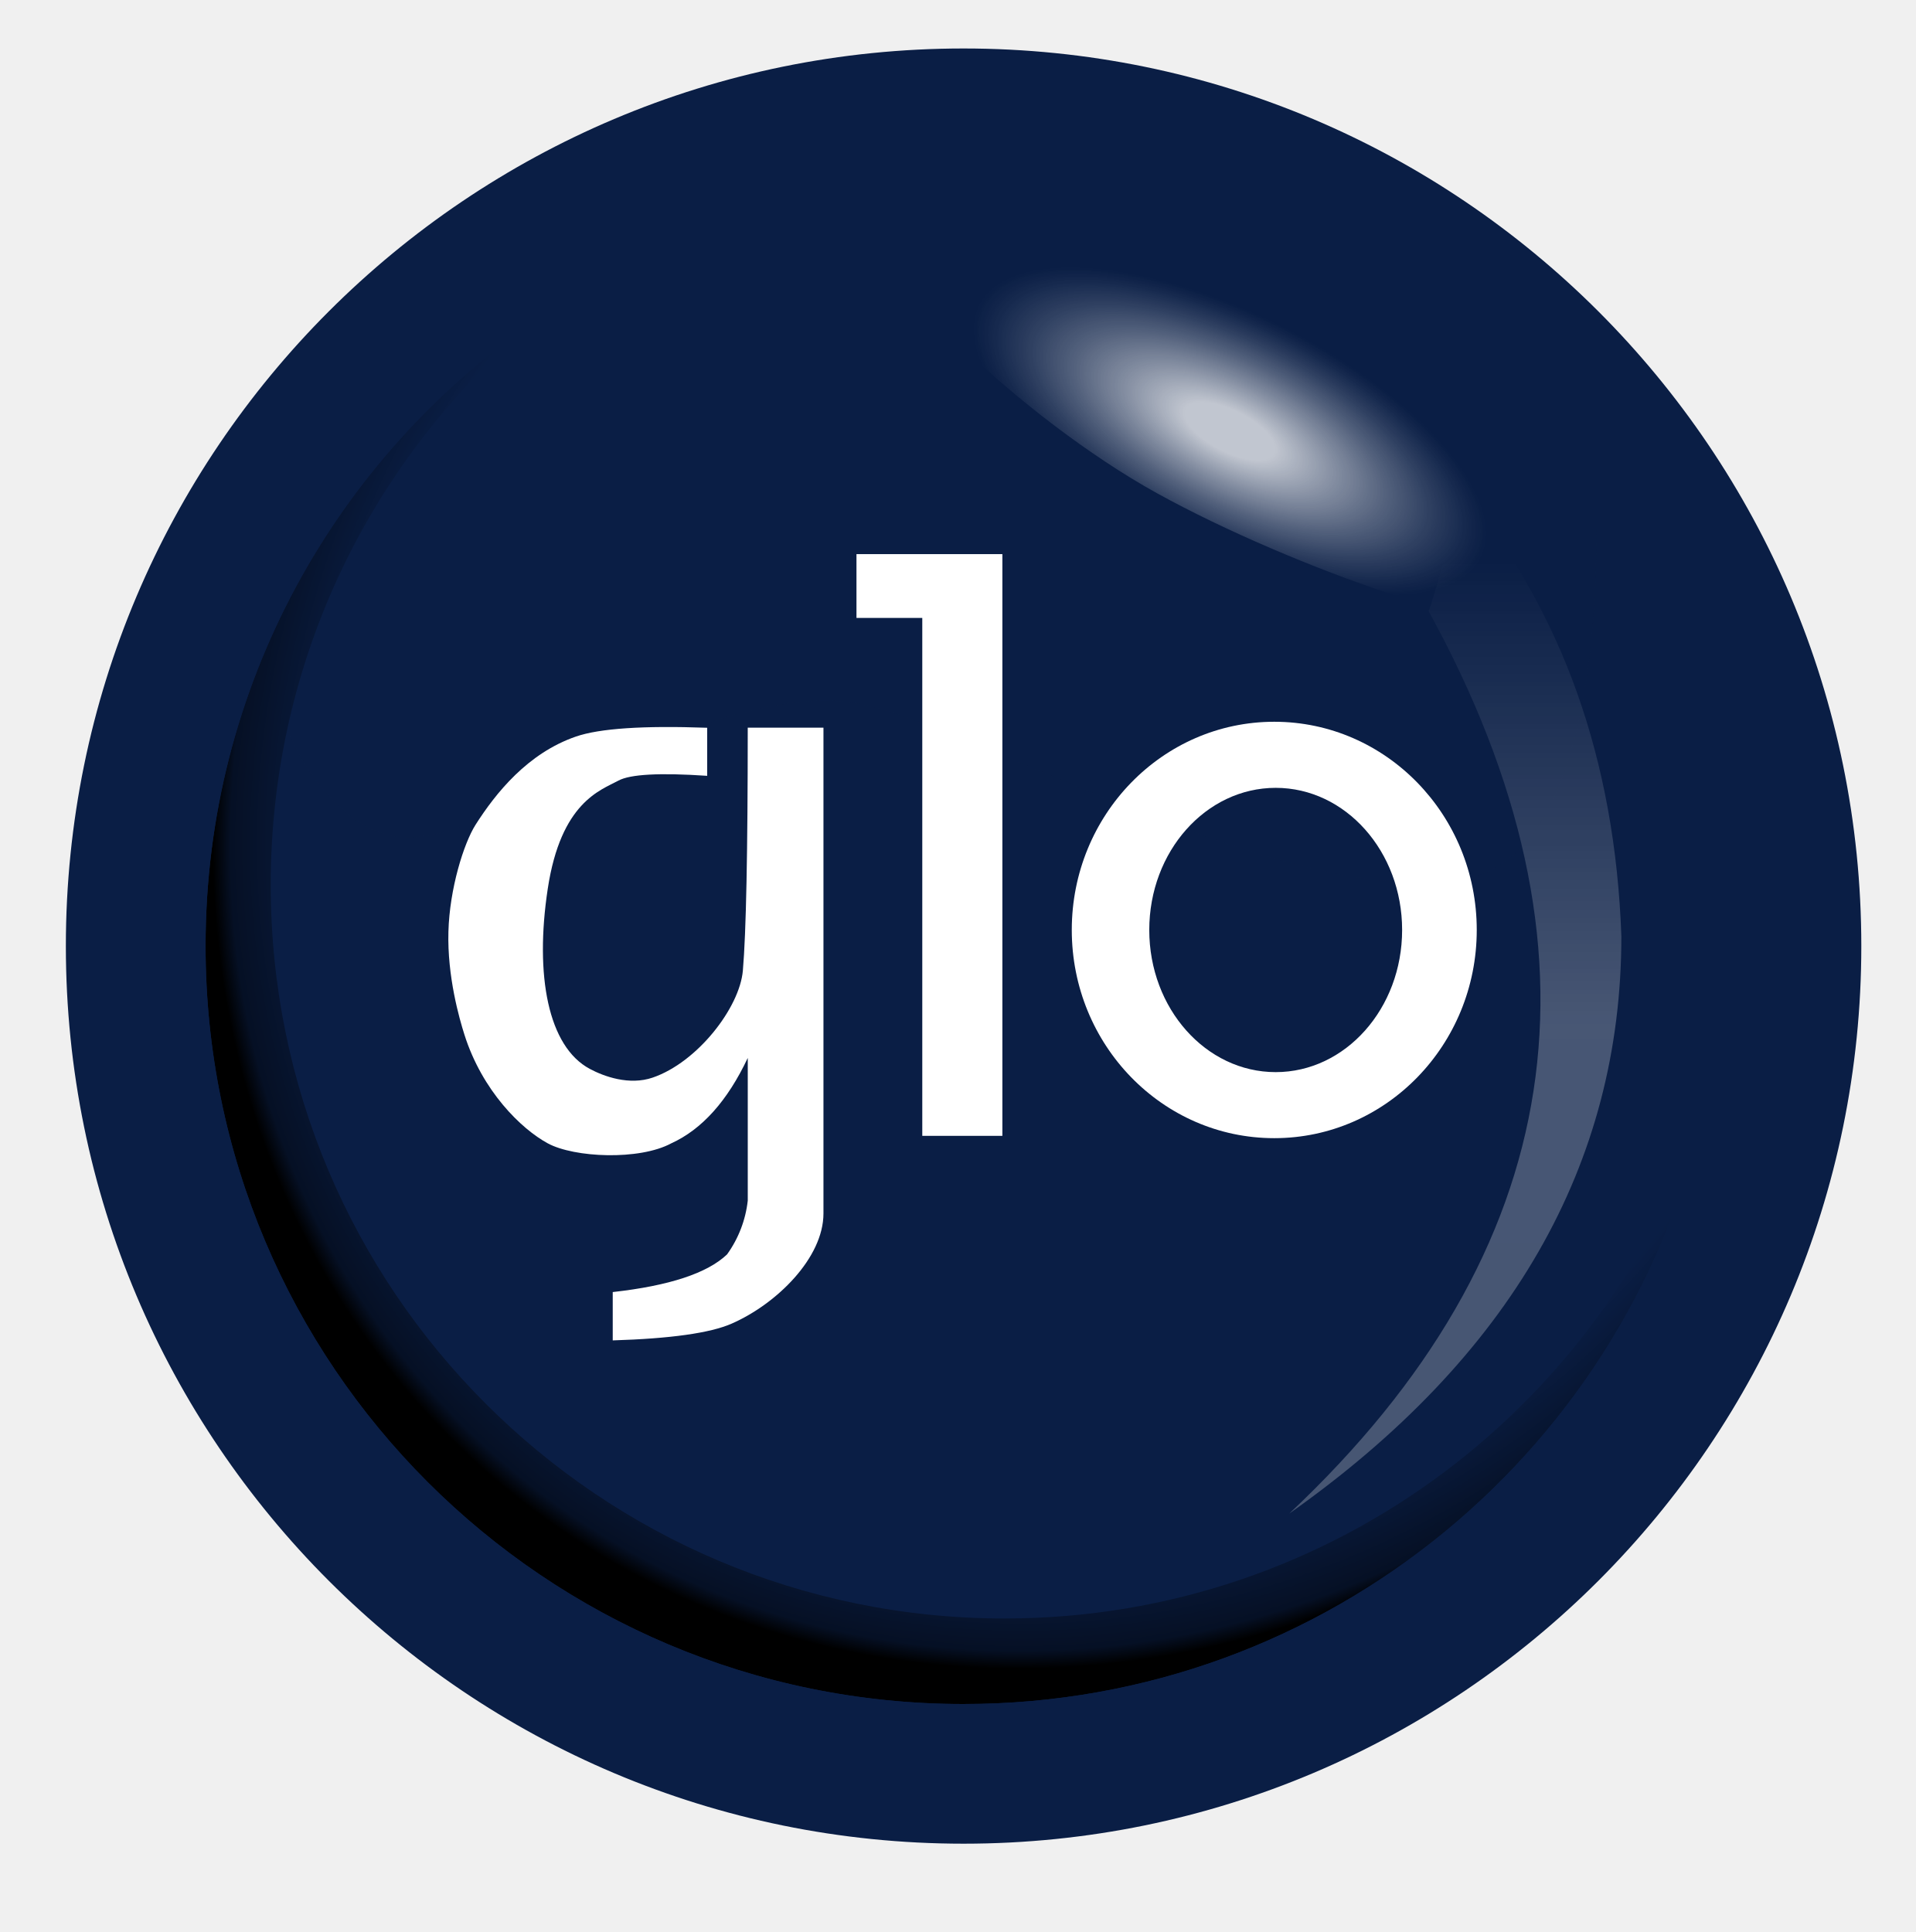
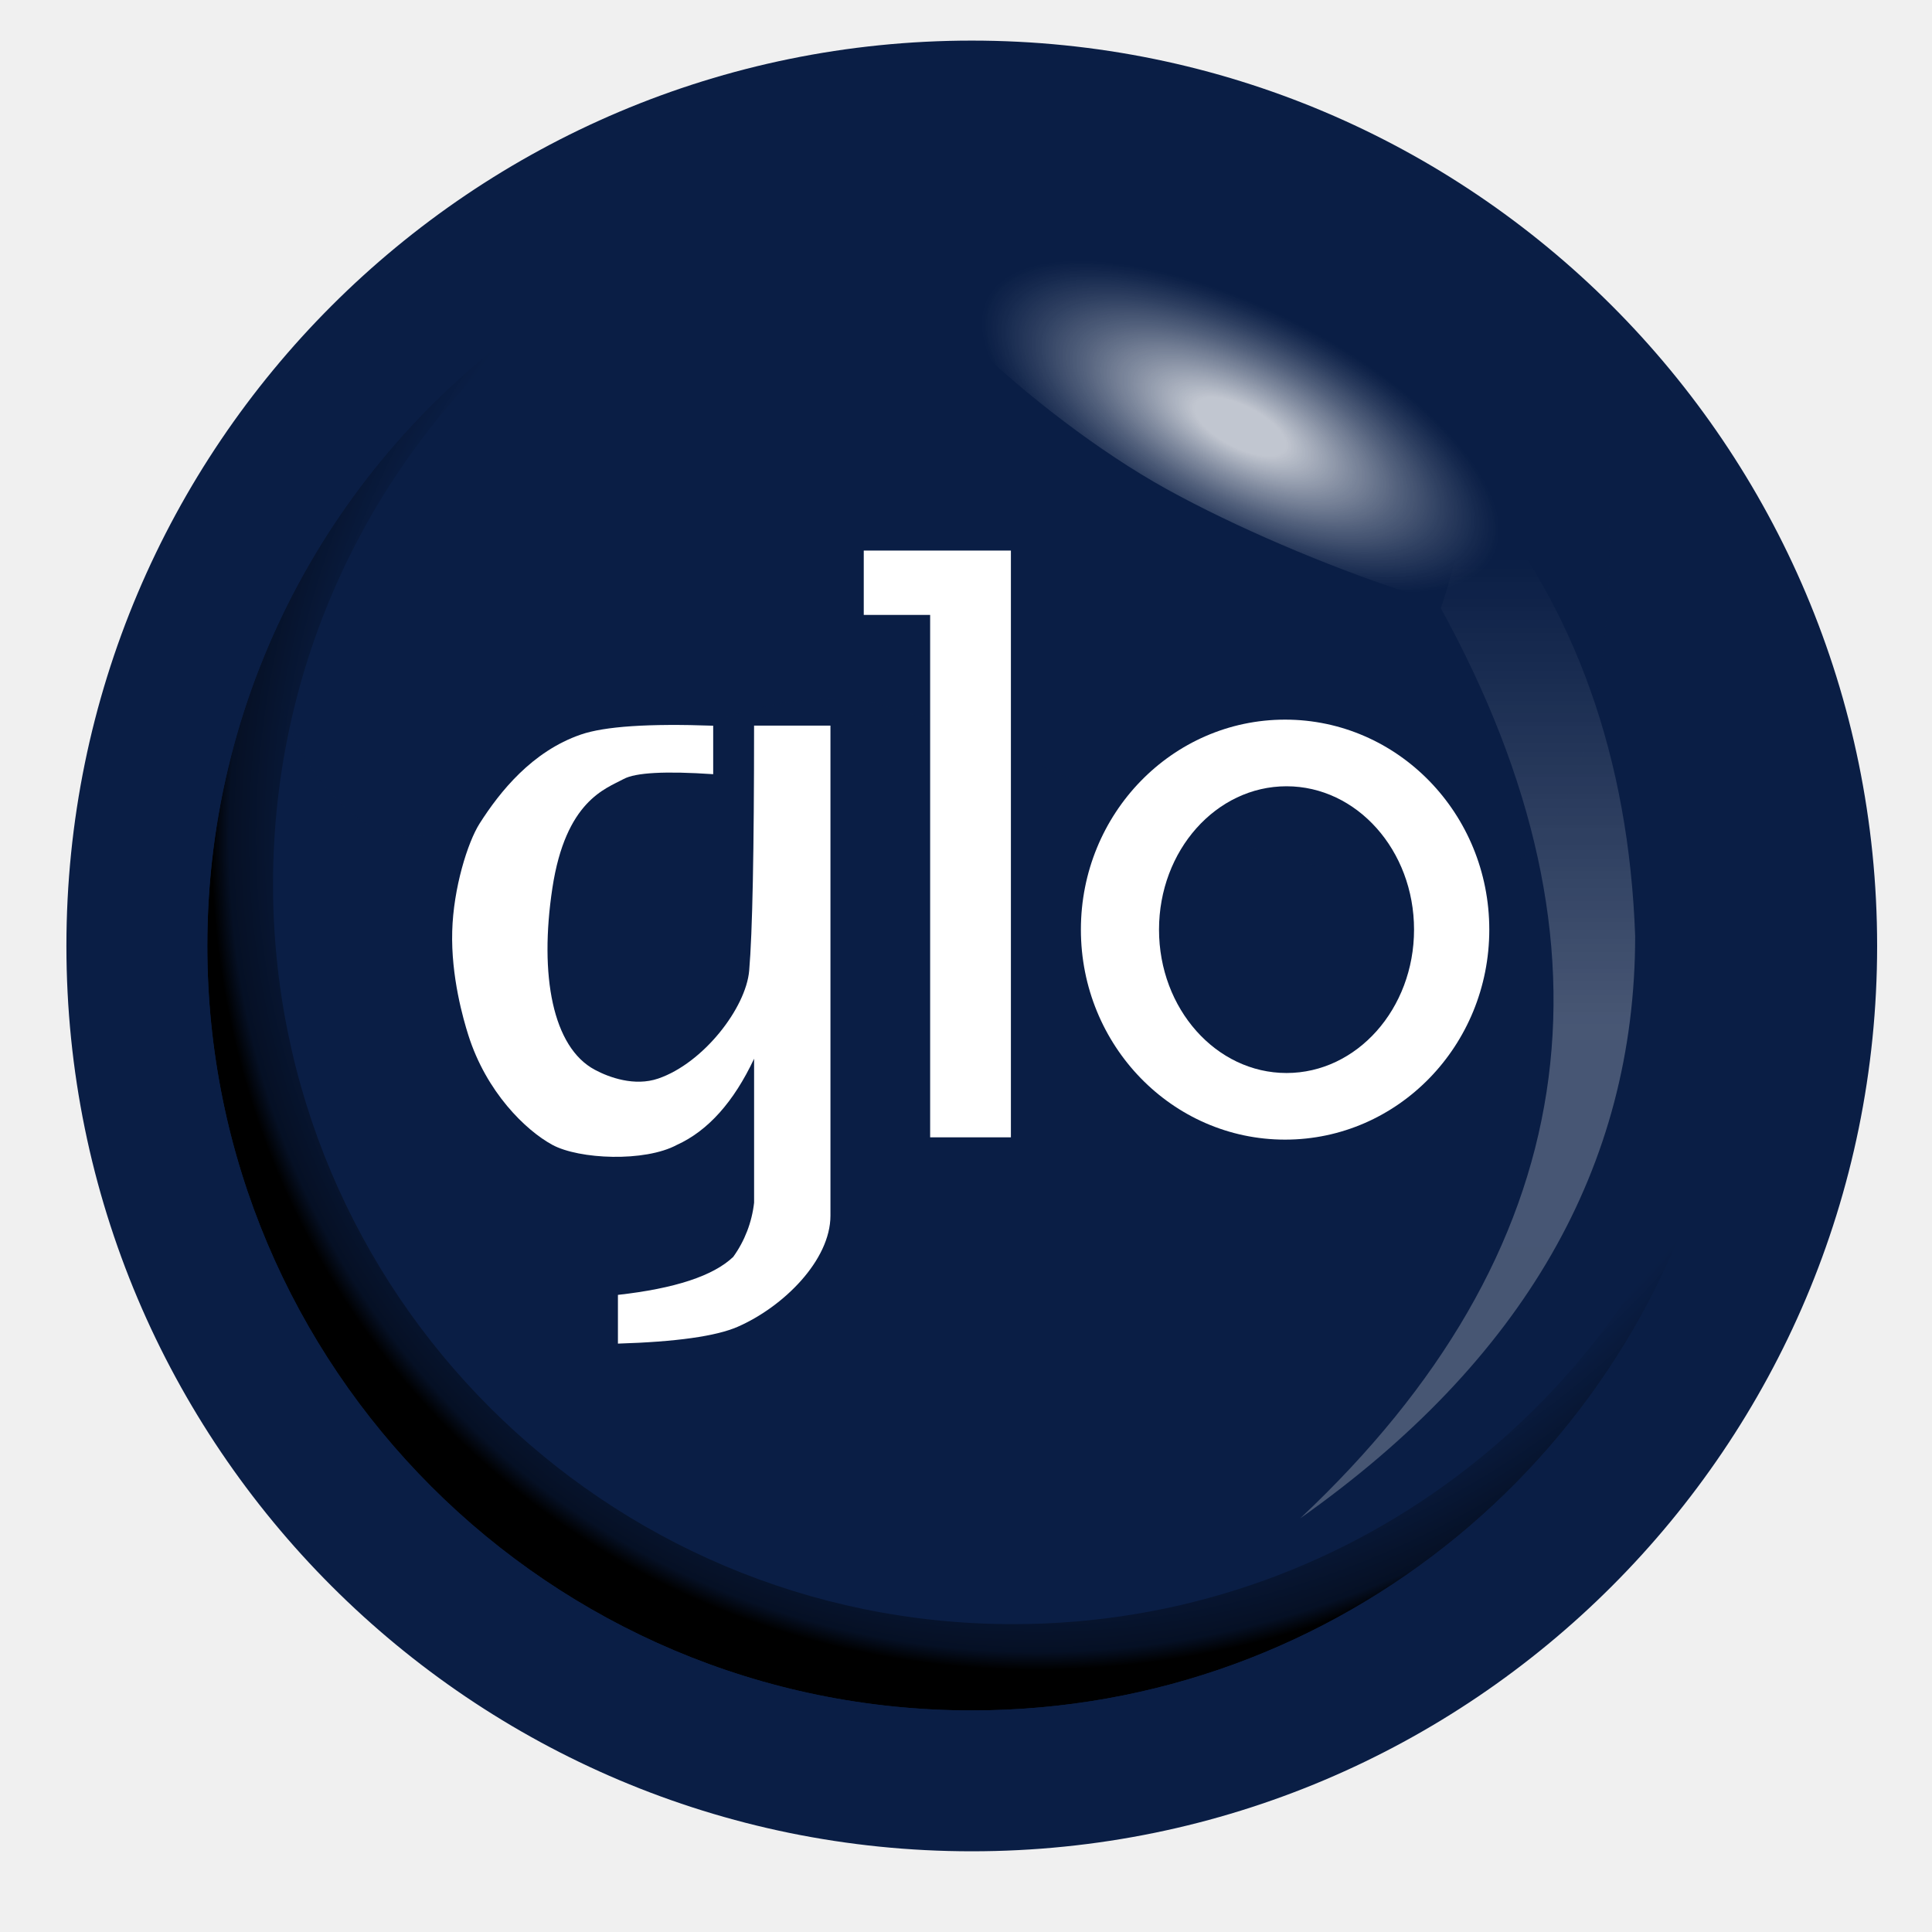
- <svg xmlns="http://www.w3.org/2000/svg" width="116" height="117" viewBox="0 0 116 117" fill="none">
-   <path d="M58.289 104.057C84.03 104.057 104.897 83.19 104.897 57.449C104.897 31.709 84.03 10.842 58.289 10.842C32.549 10.842 11.682 31.709 11.682 57.449C11.682 83.19 32.549 104.057 58.289 104.057Z" fill="#0A1E45" />
-   <path opacity="0.663" fill-rule="evenodd" clip-rule="evenodd" d="M104.755 57.317C104.755 83.139 83.823 104.071 58.007 104.071C32.191 104.071 11.253 83.139 11.253 57.317C11.253 45.895 11.573 44.197 16.069 37.694C16.069 37.694 15.837 45.039 21.223 49.41C24.572 52.125 28.067 50.165 34.465 47.218C41.385 44.028 47.011 41.971 51.401 42.513C58.013 43.332 78.393 55.572 89.029 53.134C97.526 51.191 96.629 31.158 96.629 31.158C105.909 40.22 104.755 46.345 104.755 57.317Z" fill="url(#paint0_linear_5809_33134)" />
-   <path opacity="0.586" fill-rule="evenodd" clip-rule="evenodd" d="M78.067 91.66C94.976 75.755 97.787 57.534 86.499 36.997C86.557 37.038 87.255 34.629 88.594 29.768C94.602 37.042 97.796 46.022 98.177 56.705C98.174 70.543 91.471 82.195 78.067 91.66Z" fill="url(#paint1_linear_5809_33134)" />
-   <path opacity="0.744" fill-rule="evenodd" clip-rule="evenodd" d="M70.048 29.864C61.886 25.347 52.523 16.261 53.767 14.353C55.012 12.444 71.167 12.773 79.33 17.29C87.493 21.807 94.44 35.357 93.197 37.265C91.953 39.173 78.21 34.381 70.048 29.864Z" fill="url(#paint2_radial_5809_33134)" />
-   <path fill-rule="evenodd" clip-rule="evenodd" d="M77.159 68.926C70.388 68.926 64.898 63.281 64.898 56.317C64.898 49.353 70.388 43.709 77.159 43.709C83.929 43.709 89.42 49.353 89.42 56.317C89.42 63.281 83.931 68.926 77.159 68.926ZM77.246 64.927C81.471 64.927 84.901 61.072 84.901 56.317C84.901 51.562 81.471 47.711 77.246 47.711C73.02 47.711 69.59 51.566 69.59 56.319C69.59 61.073 73.02 64.927 77.246 64.927Z" fill="white" />
-   <path fill-rule="evenodd" clip-rule="evenodd" d="M51.861 33.557H60.696V68.786H55.846V37.421H51.861V33.557Z" fill="white" />
-   <path fill-rule="evenodd" clip-rule="evenodd" d="M45.277 44.067H49.862V73.487C49.862 76.168 47.042 78.96 44.294 80.162C42.995 80.729 40.598 81.066 37.102 81.173V78.246C40.521 77.865 42.829 77.105 44.025 75.965C44.716 75.005 45.147 73.884 45.278 72.71V64.067C44.052 66.667 42.509 68.391 40.647 69.239C38.712 70.283 34.774 70.111 33.167 69.239C31.559 68.367 29.201 66.07 28.119 62.649C27.82 61.705 27.075 59.136 27.153 56.413C27.223 53.82 28.081 51.077 28.794 49.949C30.02 48.024 31.951 45.612 34.876 44.604C36.306 44.112 38.954 43.934 42.822 44.073V46.983C39.948 46.789 38.155 46.886 37.442 47.275C36.374 47.855 33.962 48.57 33.167 53.826C32.371 59.082 33.19 63.383 35.713 64.73C36.577 65.194 38.106 65.743 39.519 65.259C42.233 64.331 44.787 61.022 44.982 58.779C45.179 56.504 45.277 51.6 45.277 44.067Z" fill="white" />
-   <path fill-rule="evenodd" clip-rule="evenodd" d="M103.29 66.676C98.96 87.527 80.483 103.194 58.349 103.194C33 103.194 12.449 82.643 12.449 57.294C12.449 41.545 20.38 27.65 32.465 19.385C22.646 27.528 16.393 39.83 16.393 53.586C16.393 78.124 36.285 98.014 60.821 98.014C80.803 98.014 97.702 84.824 103.29 66.676Z" fill="url(#paint3_radial_5809_33134)" />
-   <path fill-rule="evenodd" clip-rule="evenodd" d="M58.347 2.936C28.326 2.936 3.988 27.272 3.988 57.293C3.988 87.314 28.326 111.652 58.347 111.652C88.368 111.652 112.706 87.314 112.706 57.293C112.706 27.272 88.368 2.936 58.347 2.936ZM58.347 103.194C32.998 103.194 12.447 82.644 12.447 57.294C12.447 41.546 20.378 27.651 32.463 19.386C40.084 14.166 49.109 11.379 58.347 11.393C83.697 11.393 104.247 31.942 104.247 57.293C104.249 60.445 103.927 63.589 103.288 66.675C98.957 87.526 80.481 103.193 58.347 103.193V103.194Z" fill="#0A1E45" />
+ <svg xmlns="http://www.w3.org/2000/svg" width="75" height="75" viewBox="0 0 75 75" fill="none">
+   <path d="M37.687 66.954C54.33 66.954 67.821 53.462 67.821 36.82C67.821 20.177 54.33 6.686 37.687 6.686C21.044 6.686 7.553 20.177 7.553 36.82C7.553 53.462 21.044 66.954 37.687 66.954Z" fill="#0A1E45" />
+   <path opacity="0.663" fill-rule="evenodd" clip-rule="evenodd" d="M67.728 36.736C67.728 53.431 54.194 66.964 37.503 66.964C20.812 66.964 7.274 53.431 7.274 36.736C7.274 29.35 7.481 28.252 10.388 24.048C10.388 24.048 10.238 28.797 13.721 31.623C15.886 33.379 18.146 32.111 22.282 30.206C26.756 28.143 30.394 26.813 33.232 27.164C37.507 27.694 50.684 35.607 57.56 34.031C63.054 32.775 62.474 19.822 62.474 19.822C68.474 25.681 67.728 29.641 67.728 36.736Z" fill="url(#paint0_linear_7235_5972)" />
+   <path opacity="0.586" fill-rule="evenodd" clip-rule="evenodd" d="M50.475 58.941C61.407 48.657 63.224 36.876 55.926 23.598C55.963 23.625 56.415 22.067 57.281 18.924C61.165 23.627 63.23 29.433 63.477 36.34C63.475 45.287 59.141 52.821 50.475 58.941Z" fill="url(#paint1_linear_7235_5972)" />
+   <path opacity="0.744" fill-rule="evenodd" clip-rule="evenodd" d="M45.289 18.987C40.012 16.066 33.958 10.191 34.763 8.958C35.568 7.724 46.013 7.936 51.291 10.857C56.568 13.777 61.06 22.538 60.256 23.772C59.452 25.006 50.566 21.907 45.289 18.987Z" fill="url(#paint2_radial_7235_5972)" />
+   <path fill-rule="evenodd" clip-rule="evenodd" d="M49.887 44.24C45.509 44.24 41.96 40.59 41.96 36.087C41.96 31.585 45.509 27.936 49.887 27.936C54.264 27.936 57.814 31.585 57.814 36.087C57.814 40.59 54.265 44.24 49.887 44.24ZM49.943 41.654C52.675 41.654 54.893 39.161 54.893 36.087C54.893 33.013 52.675 30.523 49.943 30.523C47.211 30.523 44.993 33.015 44.993 36.089C44.993 39.162 47.211 41.654 49.943 41.654Z" fill="white" />
+   <path fill-rule="evenodd" clip-rule="evenodd" d="M33.531 21.373H39.243V44.151H36.108V23.871H33.531V21.373Z" fill="white" />
+   <path fill-rule="evenodd" clip-rule="evenodd" d="M29.273 28.168H32.238V47.19C32.238 48.923 30.415 50.728 28.638 51.505C27.798 51.872 26.248 52.09 23.988 52.159V50.267C26.199 50.02 27.691 49.529 28.464 48.792C28.91 48.172 29.189 47.447 29.274 46.687V41.099C28.482 42.781 27.484 43.895 26.28 44.443C25.029 45.118 22.483 45.007 21.443 44.443C20.404 43.879 18.879 42.394 18.18 40.182C17.987 39.572 17.505 37.911 17.555 36.151C17.6 34.474 18.155 32.7 18.617 31.971C19.409 30.727 20.657 29.167 22.549 28.515C23.473 28.197 25.185 28.082 27.686 28.172V30.054C25.828 29.928 24.668 29.991 24.208 30.242C23.517 30.617 21.958 31.08 21.443 34.478C20.929 37.876 21.458 40.657 23.09 41.528C23.648 41.828 24.637 42.183 25.55 41.87C27.305 41.27 28.957 39.13 29.083 37.681C29.21 36.209 29.273 33.039 29.273 28.168Z" fill="white" />
+   <path fill-rule="evenodd" clip-rule="evenodd" d="M66.782 42.787C63.982 56.268 52.036 66.398 37.726 66.398C21.336 66.398 8.049 53.111 8.049 36.721C8.049 26.539 13.177 17.555 20.99 12.211C14.641 17.476 10.599 25.43 10.599 34.324C10.599 50.189 23.46 63.049 39.324 63.049C52.243 63.049 63.169 54.521 66.782 42.787Z" fill="url(#paint3_radial_7235_5972)" />
+   <path fill-rule="evenodd" clip-rule="evenodd" d="M37.724 1.576C18.314 1.576 2.578 17.311 2.578 36.721C2.578 56.131 18.314 71.867 37.724 71.867C57.134 71.867 72.87 56.131 72.87 36.721C72.87 17.311 57.134 1.576 37.724 1.576ZM37.724 66.399C21.334 66.399 8.047 53.112 8.047 36.722C8.047 26.54 13.175 17.556 20.988 12.212C25.916 8.837 31.751 7.035 37.724 7.044C54.114 7.044 67.401 20.331 67.401 36.721C67.402 38.759 67.194 40.792 66.78 42.787C63.981 56.268 52.035 66.398 37.724 66.398V66.399Z" fill="#0A1E45" />
  <defs>
-     <linearGradient id="paint0_linear_5809_33134" x1="56.201" y1="37.543" x2="62.193" y2="91.66" gradientUnits="userSpaceOnUse">
+     <linearGradient id="paint0_linear_7235_5972" x1="36.335" y1="23.95" x2="40.21" y2="58.94" gradientUnits="userSpaceOnUse">
      <stop stop-color="#0A1E45" />
      <stop offset="0.46" stop-color="#0A1E45" />
      <stop offset="0.91" stop-color="#0A1E45" />
    </linearGradient>
-     <linearGradient id="paint1_linear_5809_33134" x1="90.819" y1="34.026" x2="90.819" y2="77.788" gradientUnits="userSpaceOnUse">
+     <linearGradient id="paint1_linear_7235_5972" x1="58.719" y1="21.677" x2="58.719" y2="49.971" gradientUnits="userSpaceOnUse">
      <stop stop-color="white" stop-opacity="0" />
      <stop offset="0.64" stop-color="white" stop-opacity="0.43" />
      <stop offset="1" stop-color="white" stop-opacity="0.42" />
    </linearGradient>
-     <radialGradient id="paint2_radial_5809_33134" cx="0" cy="0" r="1" gradientUnits="userSpaceOnUse" gradientTransform="translate(74.4754 26.1155) rotate(26.7606) scale(23.031 9.59201)">
+     <radialGradient id="paint2_radial_7235_5972" cx="0" cy="0" r="1" gradientUnits="userSpaceOnUse" gradientTransform="translate(48.1517 16.563) rotate(26.7606) scale(14.8907 6.20173)">
      <stop offset="0.13" stop-color="white" />
      <stop offset="0.29" stop-color="white" stop-opacity="0.69" />
      <stop offset="0.45" stop-color="white" stop-opacity="0.4" />
      <stop offset="0.59" stop-color="white" stop-opacity="0.18" />
      <stop offset="0.69" stop-color="white" stop-opacity="0.05" />
      <stop offset="0.74" stop-color="white" stop-opacity="0" />
    </radialGradient>
-     <radialGradient id="paint3_radial_5809_33134" cx="0" cy="0" r="1" gradientUnits="userSpaceOnUse" gradientTransform="translate(66.2201 46.7181) rotate(39.84) scale(51.6119 56.257)">
+     <radialGradient id="paint3_radial_7235_5972" cx="0" cy="0" r="1" gradientUnits="userSpaceOnUse" gradientTransform="translate(42.8145 29.8833) rotate(39.84) scale(33.3698 36.373)">
      <stop offset="0.86" stop-opacity="0" />
      <stop offset="0.98" stop-opacity="0.47" />
      <stop offset="1" />
    </radialGradient>
  </defs>
</svg>
